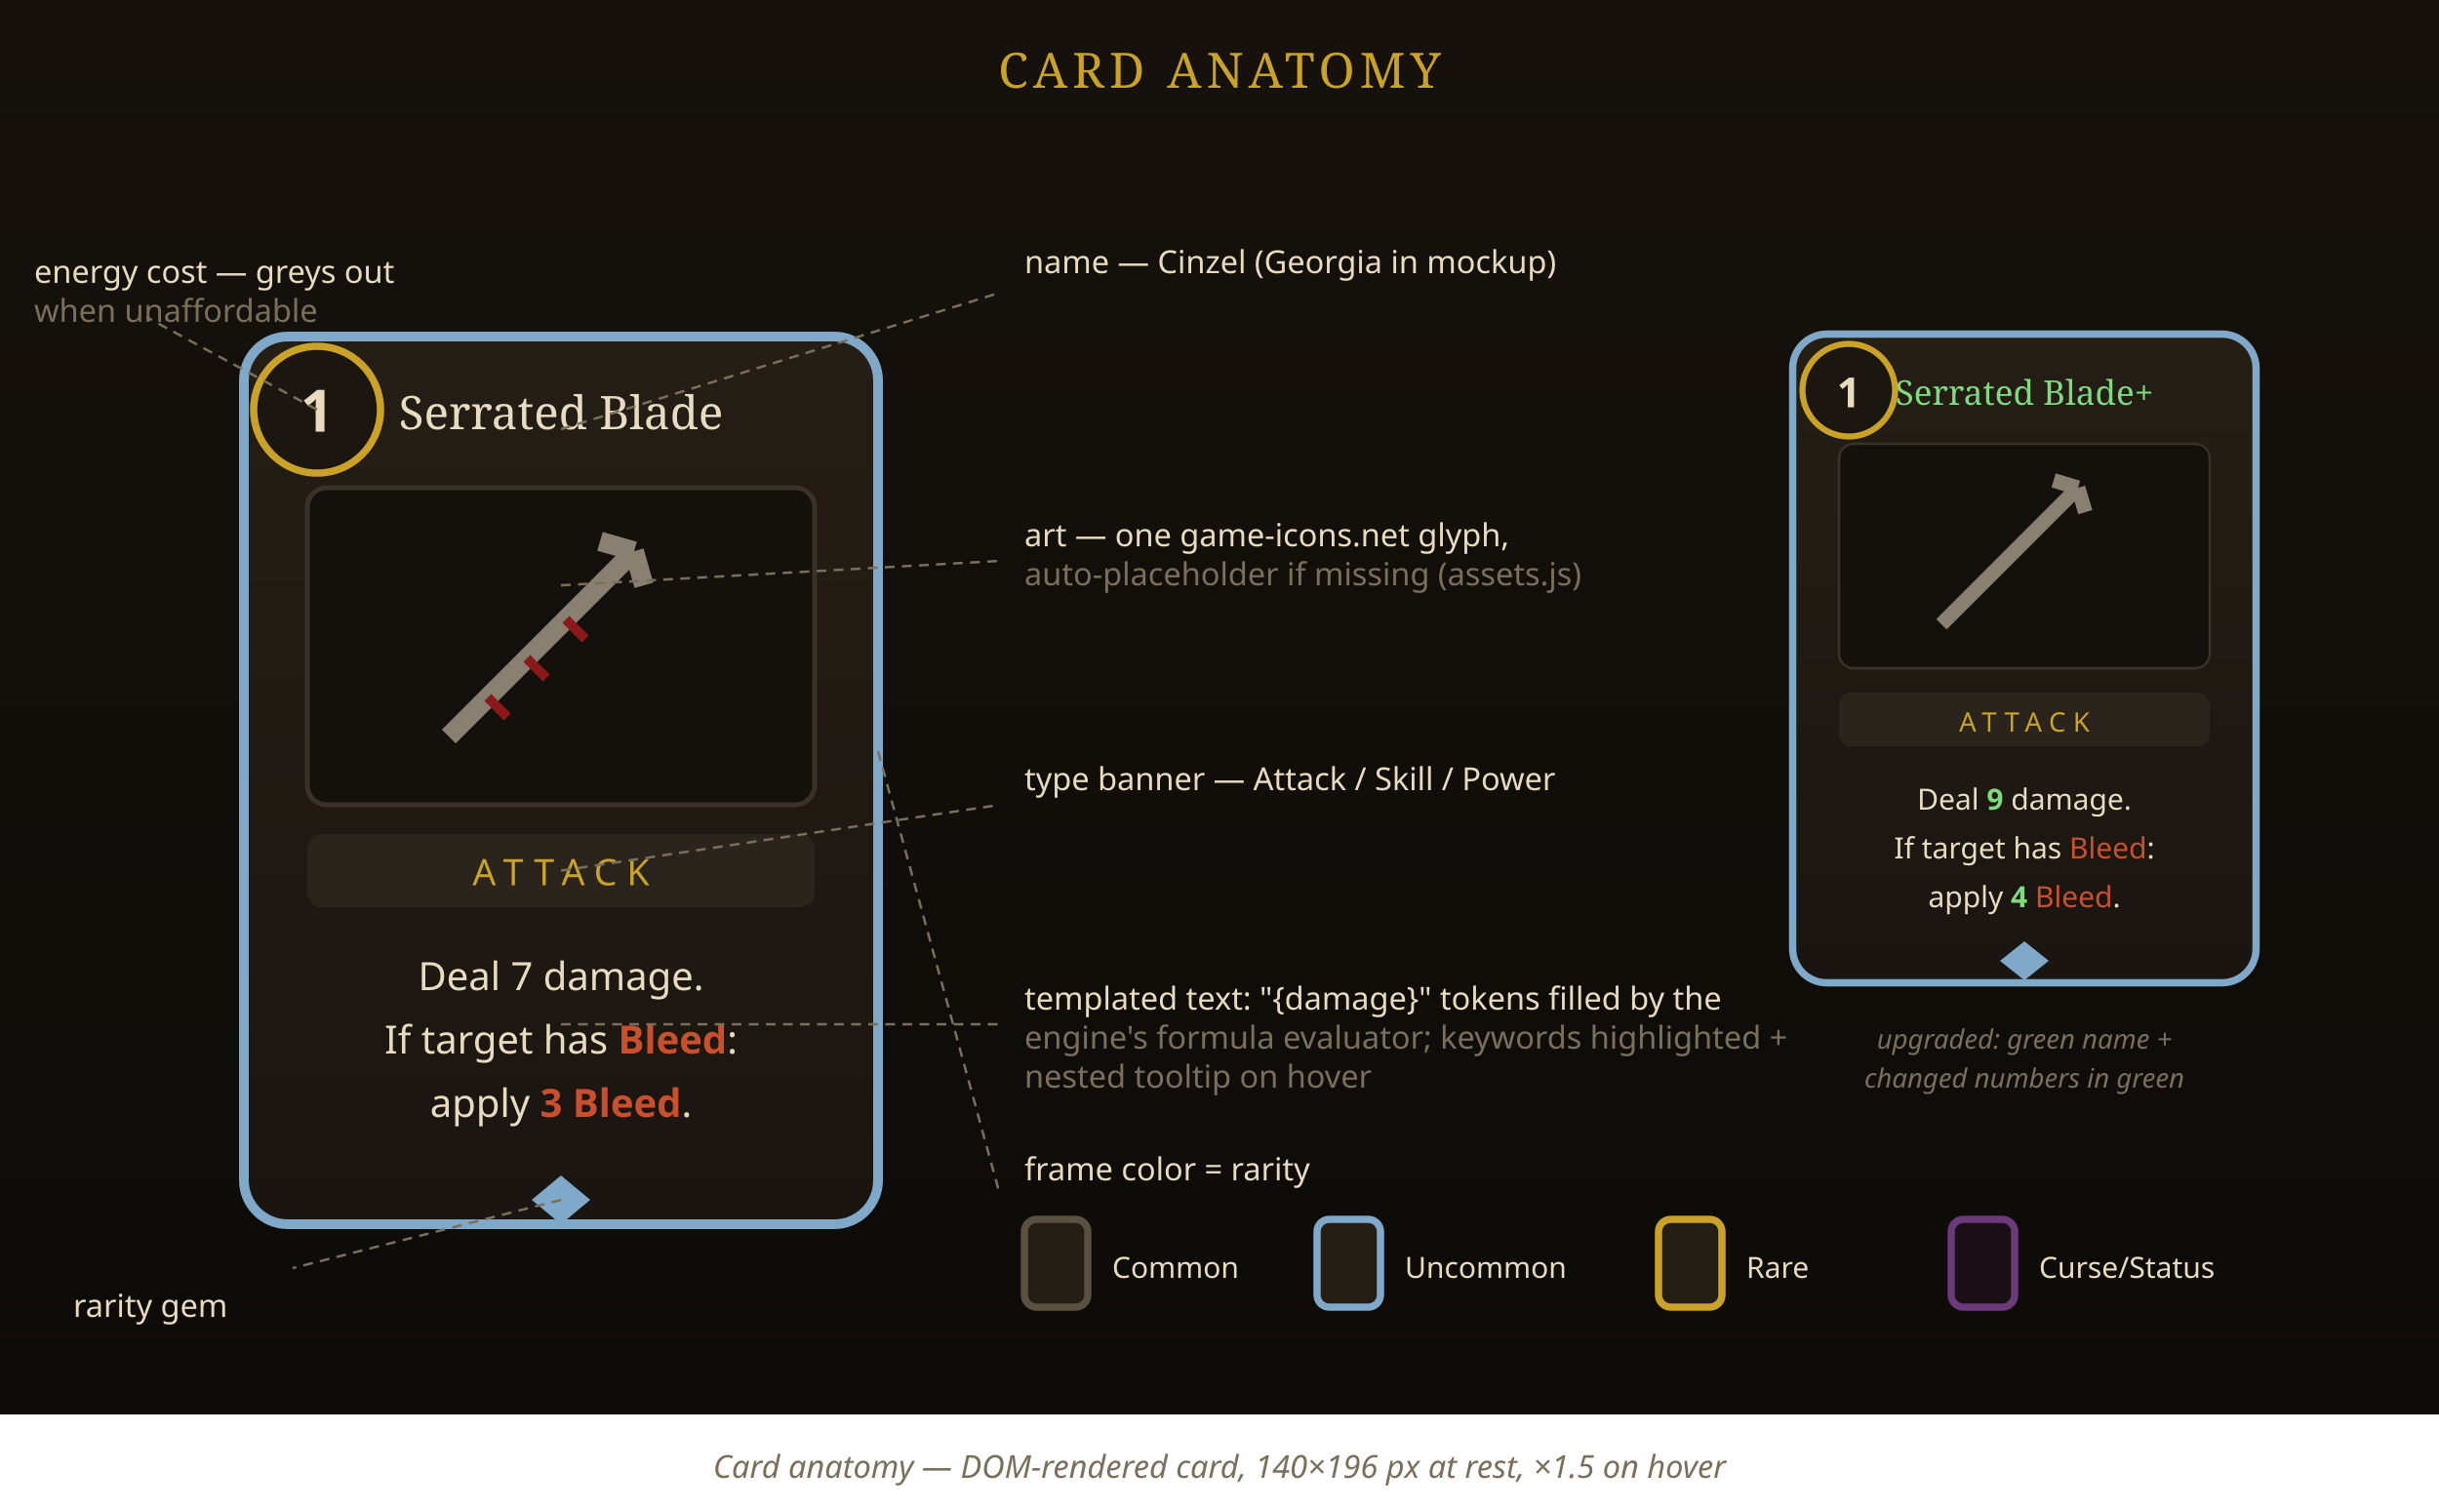
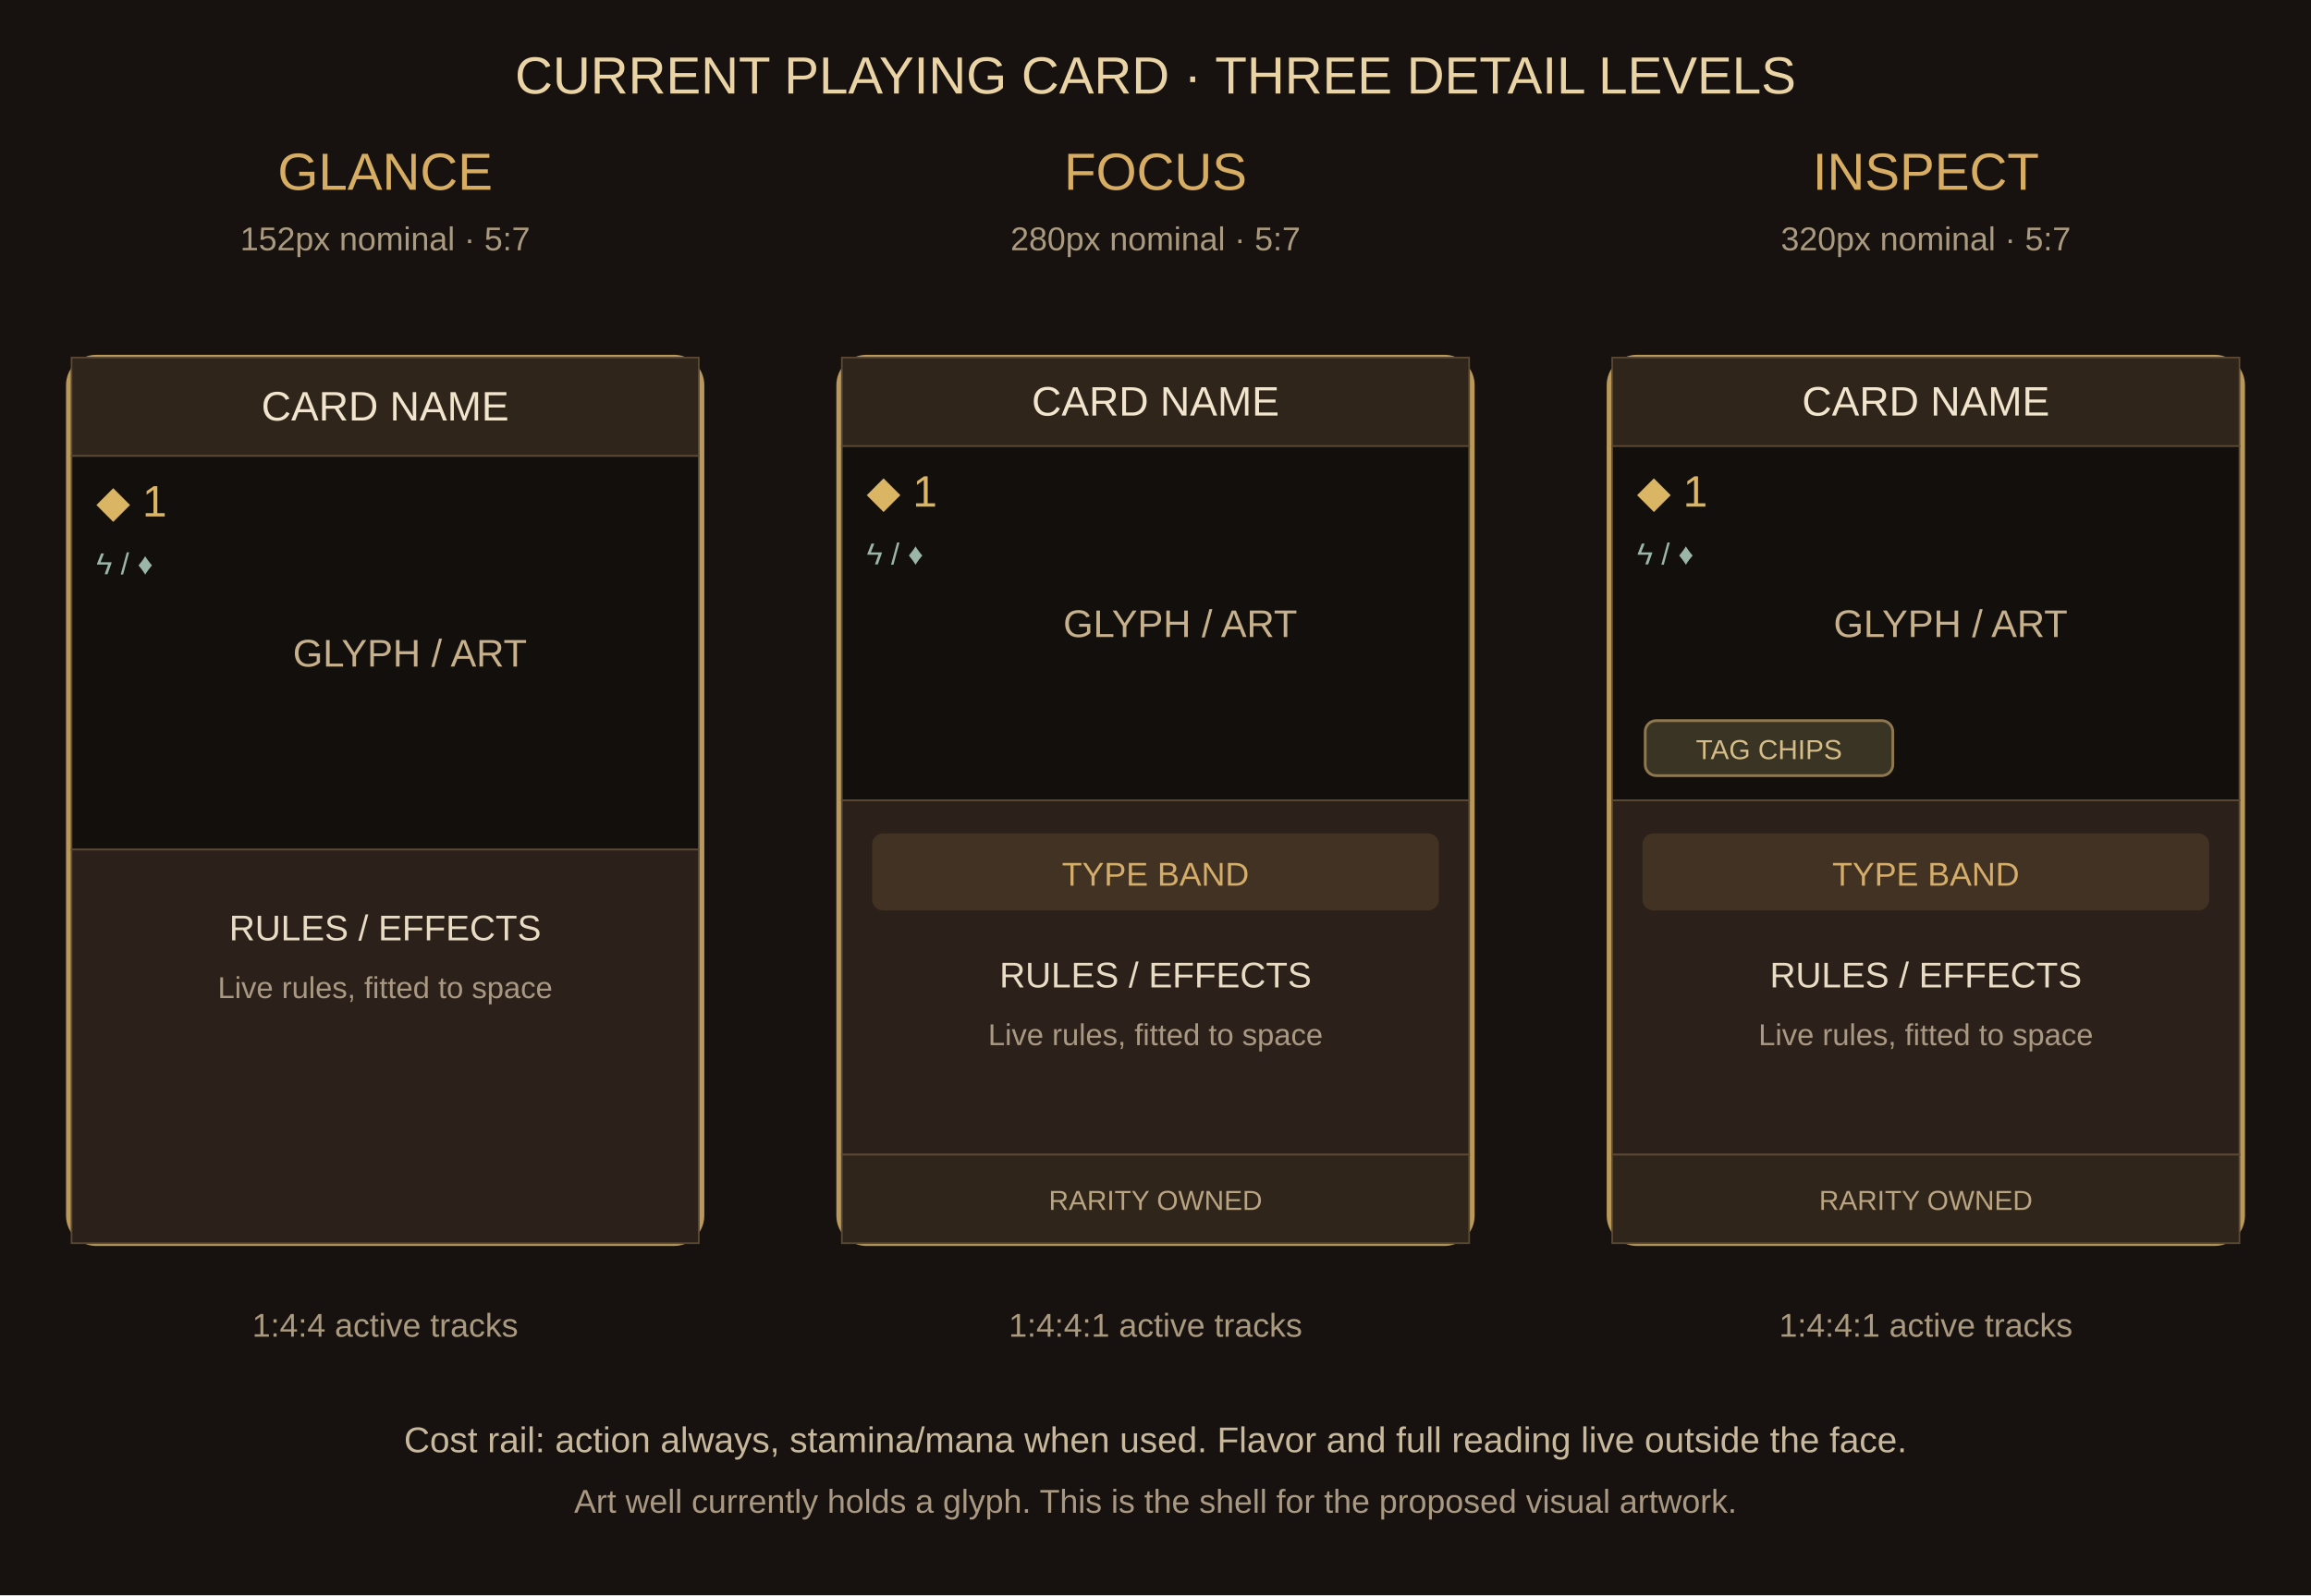
- <svg xmlns="http://www.w3.org/2000/svg" viewBox="0 0 1000 620" font-family="Verdana, Geneva, sans-serif">
-   <defs>
-     <linearGradient id="bg" x1="0" y1="0" x2="0" y2="1">
-       <stop offset="0" stop-color="#16110c" />
-       <stop offset="1" stop-color="#0d0b08" />
-     </linearGradient>
-     <linearGradient id="cardface" x1="0" y1="0" x2="0" y2="1">
-       <stop offset="0" stop-color="#241e15" />
-       <stop offset="1" stop-color="#1a1510" />
-     </linearGradient>
-   </defs>
-   <rect width="1000" height="580" fill="url(#bg)" />
-   <text x="500" y="606" fill="#7a6f5a" font-size="13" text-anchor="middle" font-style="italic">Card anatomy — DOM-rendered card, 140×196 px at rest, ×1.5 on hover</text>
-   <text x="500" y="36" fill="#c9a227" font-size="20" text-anchor="middle" font-family="Georgia, serif" letter-spacing="2">CARD ANATOMY</text>
-   <g transform="translate(230,320)">
-     <rect x="-130" y="-182" width="260" height="364" rx="18" fill="url(#cardface)" stroke="#7fa8c9" stroke-width="4" />
-     <circle cx="-100" cy="-152" r="26" fill="#1c1610" stroke="#c9a227" stroke-width="3" />
-     <text x="-100" y="-143" fill="#e8dcc0" font-size="24" text-anchor="middle" font-weight="bold">1</text>
-     <text y="-144" fill="#e8dcc0" font-size="19" text-anchor="middle" font-family="Georgia, serif">Serrated Blade</text>
-     <rect x="-104" y="-120" width="208" height="130" rx="8" fill="#14100c" stroke="#3a3226" stroke-width="2" />
-     <path d="M-46 -18 l76 -76 m0 0 l-14 -4 m14 4 l4 14" stroke="#8a8072" stroke-width="8" fill="none" />
-     <path d="M-30 -34 l8 8 M-14 -50 l8 8 M2 -66 l8 8" stroke="#8a1a1a" stroke-width="4" />
-     <rect x="-104" y="22" width="208" height="30" rx="6" fill="#2a241c" />
-     <text y="43" fill="#c9a227" font-size="15" text-anchor="middle" letter-spacing="4">ATTACK</text>
-     <text y="86" fill="#e8dcc0" font-size="16" text-anchor="middle">Deal 7 damage.</text>
-     <text y="112" fill="#e8dcc0" font-size="16" text-anchor="middle">If target has <tspan fill="#c9502e" font-weight="bold">Bleed</tspan>:</text>
-     <text y="138" fill="#e8dcc0" font-size="16" text-anchor="middle">apply <tspan fill="#c9502e" font-weight="bold">3 Bleed</tspan>.</text>
-     <path d="M0 162 l12 10 -12 10 -12 -10 z" fill="#7fa8c9" />
+ <svg xmlns="http://www.w3.org/2000/svg" viewBox="0 0 840 580" role="img" aria-labelledby="title desc" font-family="Arial,sans-serif">
+   <rect width="840" height="580" fill="#17120f" />
+   <text x="420" y="34" fill="#ead4a6" font-size="19" text-anchor="middle">CURRENT PLAYING CARD · THREE DETAIL LEVELS</text>
+   <g transform="translate(25 0)">
+     <text x="115" y="69" fill="#d6ad62" font-size="19" text-anchor="middle">GLANCE</text>
+     <text x="115" y="91" fill="#aa9a7f" font-size="12" text-anchor="middle">152px nominal · 5:7</text>
+     <rect x="0" y="130" width="230" height="322" rx="10" fill="#271e17" stroke="#b99959" stroke-width="2" />
+     <rect x="1" y="130.00" width="228" height="35.78" fill="#30251b" stroke="#5c4933" stroke-width=".6" />
+     <text x="115" y="152.889" fill="#f1e5cd" font-size="15" text-anchor="middle">CARD NAME</text>
+     <rect x="1" y="165.78" width="228" height="143.11" fill="#130f0d" stroke="#5c4933" stroke-width=".6" />
+     <text x="124" y="242.333" fill="#c7b18c" font-size="14" text-anchor="middle">GLYPH / ART</text>
+     <text x="10" y="187.778" fill="#d9b564" font-size="16" text-anchor="start">◆ 1</text>
+     <text x="10" y="208.778" fill="#9bb6a8" font-size="11" text-anchor="start">ϟ / ♦</text>
+     <rect x="1" y="308.89" width="228" height="143.11" fill="#2b211a" stroke="#5c4933" stroke-width=".6" />
+     <text x="115" y="341.889" fill="#e9dcc4" font-size="13" text-anchor="middle">RULES / EFFECTS</text>
+     <text x="115" y="362.889" fill="#a99983" font-size="11" text-anchor="middle">Live rules, fitted to space</text>
+     <text x="115" y="486" fill="#aa9a7f" font-size="12" text-anchor="middle">1:4:4 active tracks</text>
  </g>
-   <g fill="#e8dcc0" font-size="13">
-     <g stroke="#7a6f5a" stroke-width="1" stroke-dasharray="4 3">
-       <line x1="130" y1="168" x2="60" y2="130" />
-       <line x1="230" y1="176" x2="410" y2="120" />
-       <line x1="230" y1="240" x2="410" y2="230" />
-       <line x1="230" y1="357" x2="410" y2="330" />
-       <line x1="230" y1="420" x2="410" y2="420" />
-       <line x1="360" y1="308" x2="410" y2="490" />
-       <line x1="230" y1="492" x2="120" y2="520" />
-     </g>
-     <text x="14" y="116">energy cost — greys out</text>
-     <text x="14" y="132" fill="#7a6f5a">when unaffordable</text>
-     <text x="420" y="112">name — Cinzel (Georgia in mockup)</text>
-     <text x="420" y="224">art — one game-icons.net glyph,</text>
-     <text x="420" y="240" fill="#7a6f5a">auto-placeholder if missing (assets.js)</text>
-     <text x="420" y="324">type banner — Attack / Skill / Power</text>
-     <text x="420" y="414">templated text: "{damage}" tokens filled by the</text>
-     <text x="420" y="430" fill="#7a6f5a">engine's formula evaluator; keywords highlighted +</text>
-     <text x="420" y="446" fill="#7a6f5a">nested tooltip on hover</text>
-     <text x="420" y="484">frame color = rarity</text>
-     <text x="30" y="540">rarity gem</text>
+   <g transform="translate(305 0)">
+     <text x="115" y="69" fill="#d6ad62" font-size="19" text-anchor="middle">FOCUS</text>
+     <text x="115" y="91" fill="#aa9a7f" font-size="12" text-anchor="middle">280px nominal · 5:7</text>
+     <rect x="0" y="130" width="230" height="322" rx="10" fill="#271e17" stroke="#b99959" stroke-width="2" />
+     <rect x="1" y="130.00" width="228" height="32.20" fill="#30251b" stroke="#5c4933" stroke-width=".6" />
+     <text x="115" y="151.1" fill="#f1e5cd" font-size="15" text-anchor="middle">CARD NAME</text>
+     <rect x="1" y="162.20" width="228" height="128.80" fill="#130f0d" stroke="#5c4933" stroke-width=".6" />
+     <text x="124" y="231.6" fill="#c7b18c" font-size="14" text-anchor="middle">GLYPH / ART</text>
+     <text x="10" y="184.2" fill="#d9b564" font-size="16" text-anchor="start">◆ 1</text>
+     <text x="10" y="205.2" fill="#9bb6a8" font-size="11" text-anchor="start">ϟ / ♦</text>
+     <rect x="1" y="291.00" width="228" height="128.80" fill="#2b211a" stroke="#5c4933" stroke-width=".6" />
+     <rect x="12" y="303" width="206" height="28" rx="4" fill="#423223" />
+     <text x="115" y="322" fill="#d4ad6a" font-size="12" text-anchor="middle">TYPE BAND</text>
+     <text x="115" y="359" fill="#e9dcc4" font-size="13" text-anchor="middle">RULES / EFFECTS</text>
+     <text x="115" y="380" fill="#a99983" font-size="11" text-anchor="middle">Live rules, fitted to space</text>
+     <rect x="1" y="419.80" width="228" height="32.20" fill="#30251b" stroke="#5c4933" stroke-width=".6" />
+     <text x="115" y="439.9" fill="#baa582" font-size="10" text-anchor="middle">RARITY                  OWNED</text>
+     <text x="115" y="486" fill="#aa9a7f" font-size="12" text-anchor="middle">1:4:4:1 active tracks</text>
  </g>
-   <g transform="translate(420,500)">
-     <rect width="26" height="36" rx="5" fill="#241e15" stroke="#5a5040" stroke-width="3" />
-     <text x="36" y="24" fill="#e8dcc0" font-size="12">Common</text>
-     <rect x="120" width="26" height="36" rx="5" fill="#241e15" stroke="#7fa8c9" stroke-width="3" />
-     <text x="156" y="24" fill="#e8dcc0" font-size="12">Uncommon</text>
-     <rect x="260" width="26" height="36" rx="5" fill="#241e15" stroke="#c9a227" stroke-width="3" />
-     <text x="296" y="24" fill="#e8dcc0" font-size="12">Rare</text>
-     <rect x="380" width="26" height="36" rx="5" fill="#1a1015" stroke="#6a3a7a" stroke-width="3" />
-     <text x="416" y="24" fill="#e8dcc0" font-size="12">Curse/Status</text>
+   <g transform="translate(585 0)">
+     <text x="115" y="69" fill="#d6ad62" font-size="19" text-anchor="middle">INSPECT</text>
+     <text x="115" y="91" fill="#aa9a7f" font-size="12" text-anchor="middle">320px nominal · 5:7</text>
+     <rect x="0" y="130" width="230" height="322" rx="10" fill="#271e17" stroke="#b99959" stroke-width="2" />
+     <rect x="1" y="130.00" width="228" height="32.20" fill="#30251b" stroke="#5c4933" stroke-width=".6" />
+     <text x="115" y="151.1" fill="#f1e5cd" font-size="15" text-anchor="middle">CARD NAME</text>
+     <rect x="1" y="162.20" width="228" height="128.80" fill="#130f0d" stroke="#5c4933" stroke-width=".6" />
+     <text x="124" y="231.6" fill="#c7b18c" font-size="14" text-anchor="middle">GLYPH / ART</text>
+     <text x="10" y="184.2" fill="#d9b564" font-size="16" text-anchor="start">◆ 1</text>
+     <text x="10" y="205.2" fill="#9bb6a8" font-size="11" text-anchor="start">ϟ / ♦</text>
+     <rect x="13" y="262" width="90" height="20" rx="4" fill="#3a3425" stroke="#8f7850" />
+     <text x="58" y="276" fill="#d6bd88" font-size="10" text-anchor="middle">TAG CHIPS</text>
+     <rect x="1" y="291.00" width="228" height="128.80" fill="#2b211a" stroke="#5c4933" stroke-width=".6" />
+     <rect x="12" y="303" width="206" height="28" rx="4" fill="#423223" />
+     <text x="115" y="322" fill="#d4ad6a" font-size="12" text-anchor="middle">TYPE BAND</text>
+     <text x="115" y="359" fill="#e9dcc4" font-size="13" text-anchor="middle">RULES / EFFECTS</text>
+     <text x="115" y="380" fill="#a99983" font-size="11" text-anchor="middle">Live rules, fitted to space</text>
+     <rect x="1" y="419.80" width="228" height="32.20" fill="#30251b" stroke="#5c4933" stroke-width=".6" />
+     <text x="115" y="439.9" fill="#baa582" font-size="10" text-anchor="middle">RARITY                  OWNED</text>
+     <text x="115" y="486" fill="#aa9a7f" font-size="12" text-anchor="middle">1:4:4:1 active tracks</text>
  </g>
-   <g transform="translate(830,270)">
-     <rect x="-95" y="-133" width="190" height="266" rx="14" fill="url(#cardface)" stroke="#7fa8c9" stroke-width="3" />
-     <circle cx="-72" cy="-110" r="19" fill="#1c1610" stroke="#c9a227" stroke-width="2.5" />
-     <text x="-72" y="-103" fill="#e8dcc0" font-size="17" text-anchor="middle" font-weight="bold">1</text>
-     <text y="-104" fill="#7fd97f" font-size="14" text-anchor="middle" font-family="Georgia, serif">Serrated Blade+</text>
-     <rect x="-76" y="-88" width="152" height="92" rx="6" fill="#14100c" stroke="#3a3226" />
-     <path d="M-34 -14 l56 -56 m0 0 l-10 -3 m10 3 l3 10" stroke="#8a8072" stroke-width="6" fill="none" />
-     <rect x="-76" y="14" width="152" height="22" rx="5" fill="#2a241c" />
-     <text y="30" fill="#c9a227" font-size="11" text-anchor="middle" letter-spacing="3">ATTACK</text>
-     <text y="62" fill="#e8dcc0" font-size="12" text-anchor="middle">Deal <tspan fill="#7fd97f" font-weight="bold">9</tspan> damage.</text>
-     <text y="82" fill="#e8dcc0" font-size="12" text-anchor="middle">If target has <tspan fill="#c9502e">Bleed</tspan>:</text>
-     <text y="102" fill="#e8dcc0" font-size="12" text-anchor="middle">apply <tspan fill="#7fd97f" font-weight="bold">4</tspan>
-       <tspan fill="#c9502e">Bleed</tspan>.</text>
-     <path d="M0 116 l10 8 -10 8 -10 -8 z" fill="#7fa8c9" />
-     <text y="160" fill="#7a6f5a" font-size="11" text-anchor="middle" font-style="italic">upgraded: green name +</text>
-     <text y="176" fill="#7a6f5a" font-size="11" text-anchor="middle" font-style="italic">changed numbers in green</text>
-   </g>
+   <text x="420" y="528" fill="#c8b99c" font-size="13" text-anchor="middle">Cost rail: action always, stamina/mana when used. Flavor and full reading live outside the face.</text>
+   <text x="420" y="550" fill="#a99983" font-size="12" text-anchor="middle">Art well currently holds a glyph. This is the shell for the proposed visual artwork.</text>
</svg>
